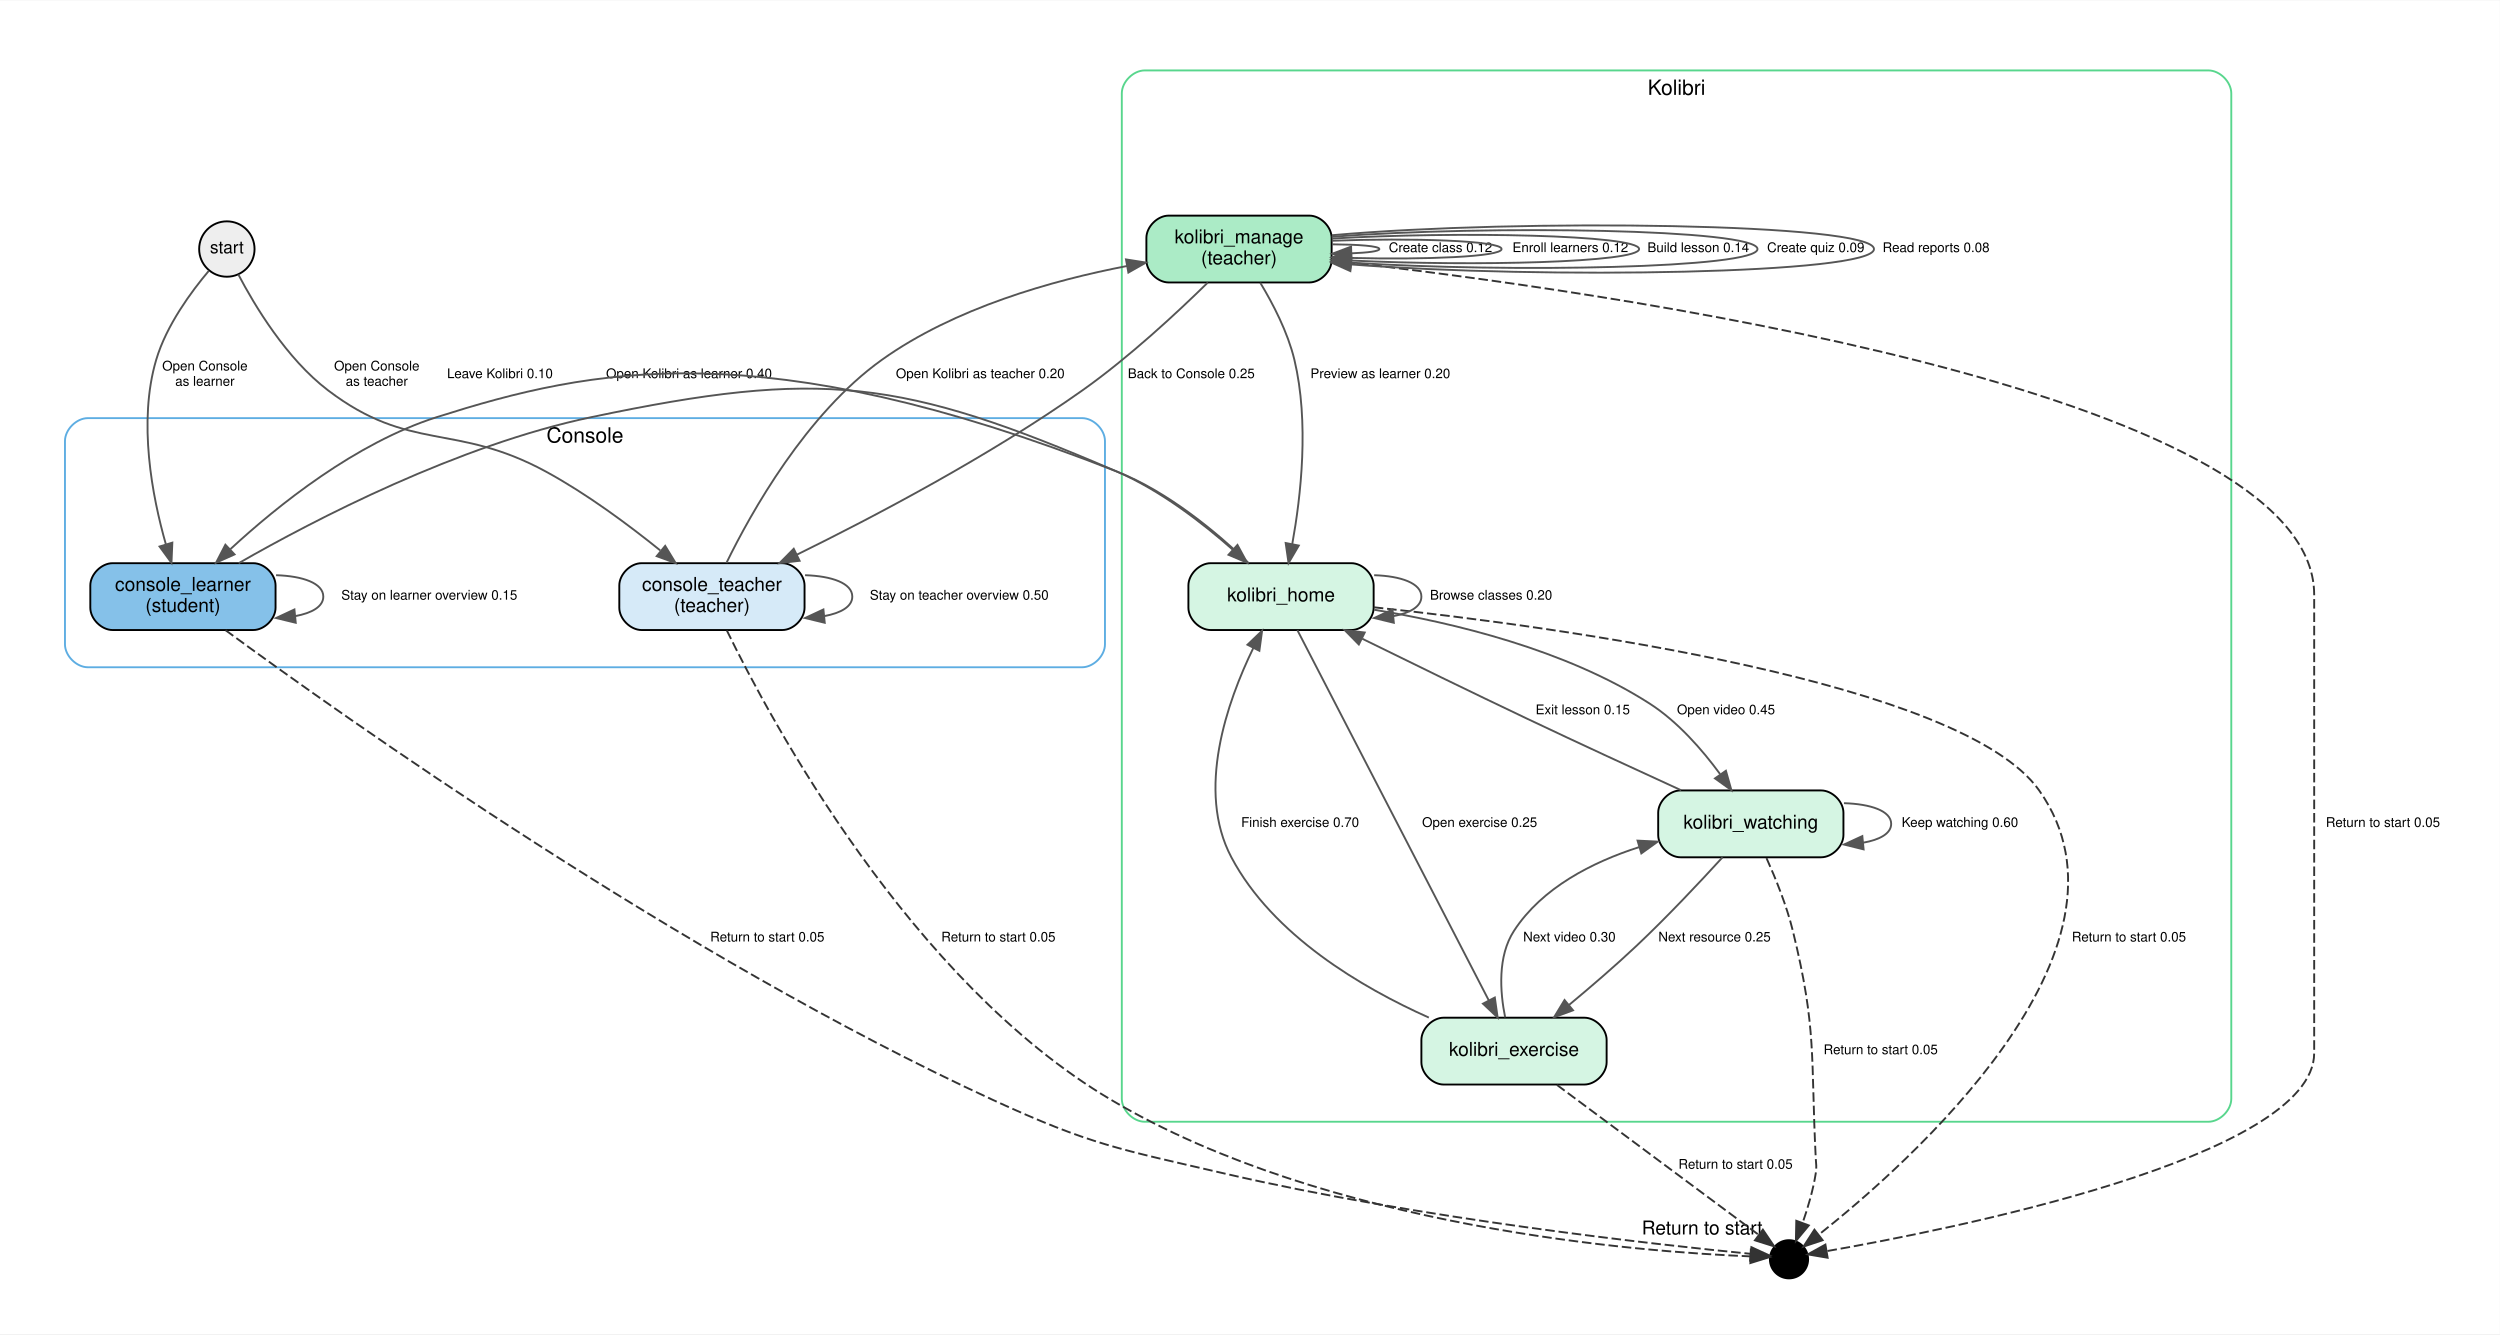
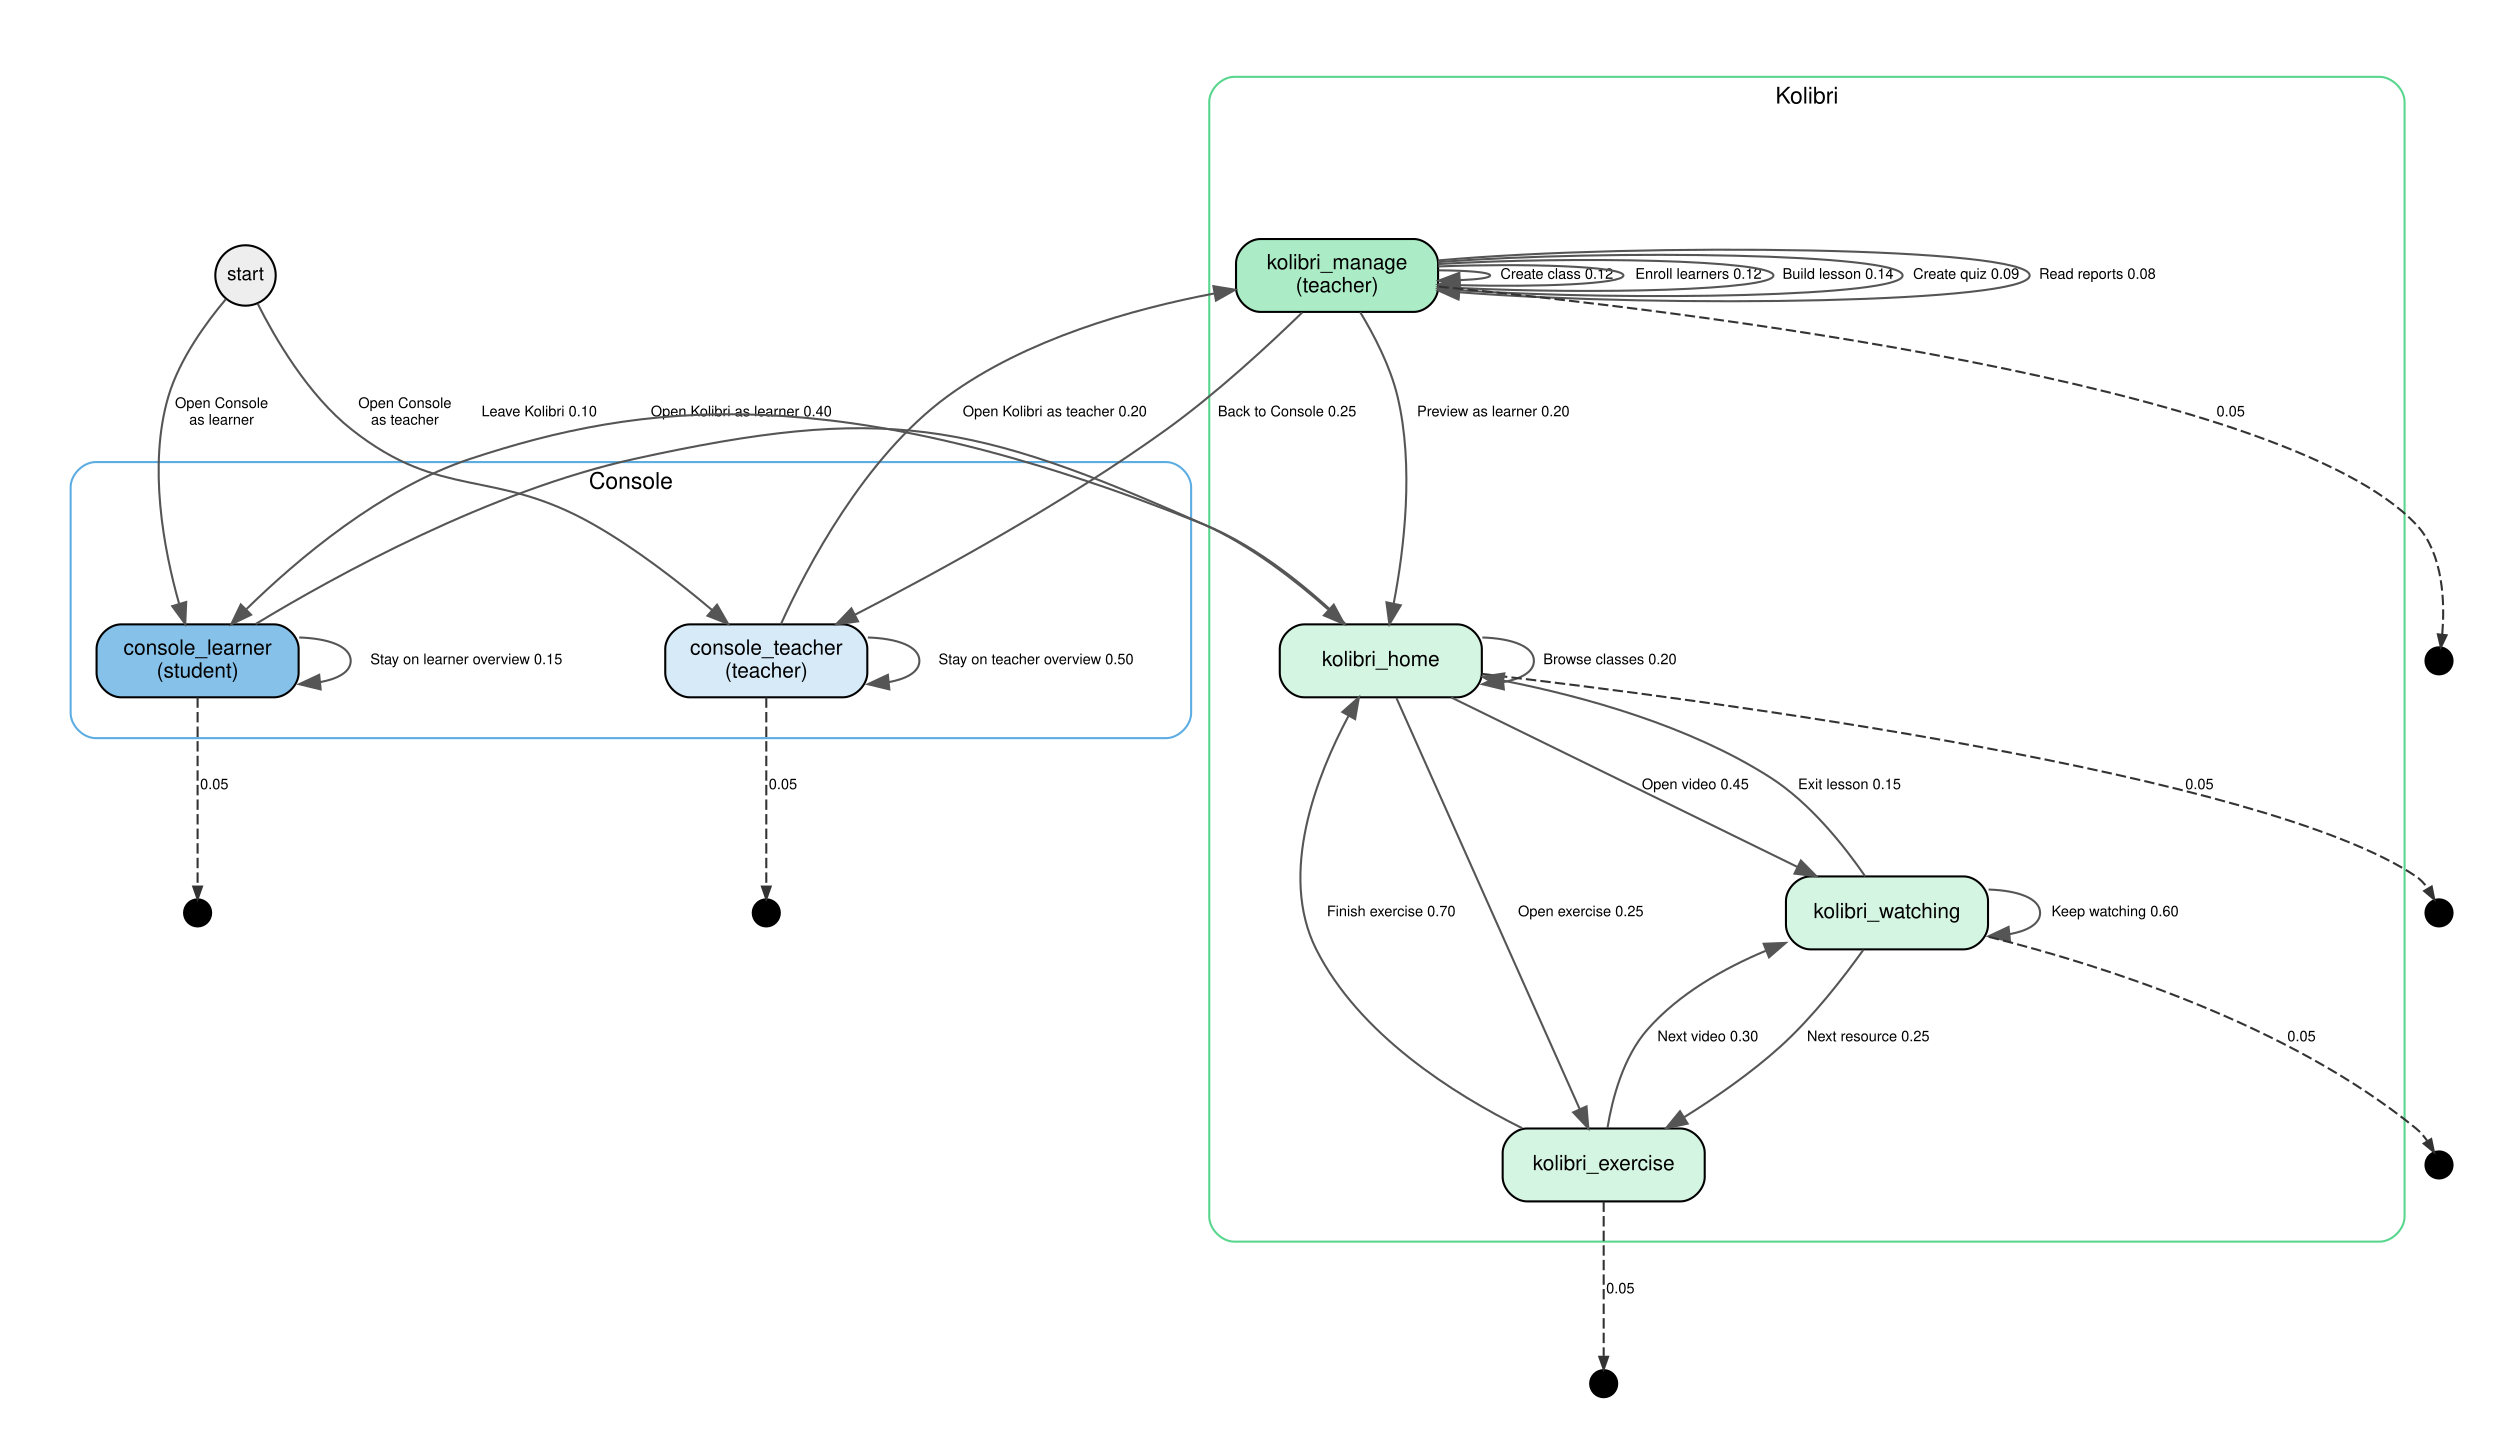
- <svg xmlns="http://www.w3.org/2000/svg" width="1152pt" height="615pt" viewBox="0.00 0.00 1152.00 614.64">
-   <g id="graph0" class="graph" transform="scale(0.88 0.88) rotate(0) translate(25.2 673.2)">
-     <polygon fill="white" stroke="transparent" points="-25.2,25.2 -25.2,-673.2 1283.79,-673.2 1283.79,25.2 -25.2,25.2" />
+ <svg xmlns="http://www.w3.org/2000/svg" width="1116pt" height="648pt" viewBox="0.00 0.00 1116.13 648.00">
+   <g id="graph0" class="graph" transform="scale(0.93 0.93) rotate(0) translate(25.2 673.2)">
+     <polygon fill="white" stroke="transparent" points="-25.2,25.2 -25.2,-673.2 1177.74,-673.2 1177.74,25.2 -25.2,25.2" />
    <g id="clust1" class="cluster">
-       <path fill="white" stroke="#5dade2" d="M20.82,-324C20.82,-324 541.4,-324 541.4,-324 547.4,-324 553.4,-330 553.4,-336 553.4,-336 553.4,-442.46 553.4,-442.46 553.4,-448.46 547.4,-454.46 541.4,-454.46 541.4,-454.46 20.82,-454.46 20.82,-454.46 14.82,-454.46 8.82,-448.46 8.82,-442.46 8.82,-442.46 8.82,-336 8.82,-336 8.82,-330 14.82,-324 20.82,-324" />
-       <text text-anchor="middle" x="281.11" y="-441.66" font-family="Helvetica,sans-Serif" font-size="11.00">Console</text>
+       <path fill="white" stroke="#5dade2" d="M20.71,-318.9C20.71,-318.9 534.6,-318.9 534.6,-318.9 540.6,-318.9 546.6,-324.9 546.6,-330.9 546.6,-330.9 546.6,-439.42 546.6,-439.42 546.6,-445.42 540.6,-451.42 534.6,-451.42 534.6,-451.42 20.71,-451.42 20.71,-451.42 14.71,-451.42 8.71,-445.42 8.71,-439.42 8.71,-439.42 8.71,-330.9 8.71,-330.9 8.71,-324.9 14.71,-318.9 20.71,-318.9" />
+       <text text-anchor="middle" x="277.66" y="-438.62" font-family="Helvetica,sans-Serif" font-size="11.00">Console</text>
    </g>
    <g id="clust2" class="cluster">
-       <path fill="white" stroke="#58d68d" d="M574.22,-86.02C574.22,-86.02 1131.18,-86.02 1131.18,-86.02 1137.18,-86.02 1143.18,-92.02 1143.18,-98.02 1143.18,-98.02 1143.18,-624.53 1143.18,-624.53 1143.18,-630.53 1137.18,-636.53 1131.18,-636.53 1131.18,-636.53 574.22,-636.53 574.22,-636.53 568.22,-636.53 562.22,-630.53 562.22,-624.53 562.22,-624.53 562.22,-98.02 562.22,-98.02 562.22,-92.02 568.22,-86.02 574.22,-86.02" />
-       <text text-anchor="middle" x="852.7" y="-623.73" font-family="Helvetica,sans-Serif" font-size="11.00">Kolibri</text>
+       <path fill="white" stroke="#58d68d" d="M567.31,-77.18C567.31,-77.18 1117.13,-77.18 1117.13,-77.18 1123.13,-77.18 1129.13,-83.18 1129.13,-89.18 1129.13,-89.18 1129.13,-624.35 1129.13,-624.35 1129.13,-630.35 1123.13,-636.35 1117.13,-636.35 1117.13,-636.35 567.31,-636.35 567.31,-636.35 561.31,-636.35 555.31,-630.35 555.31,-624.35 555.31,-624.35 555.31,-89.18 555.31,-89.18 555.31,-83.18 561.31,-77.18 567.31,-77.18" />
+       <text text-anchor="middle" x="842.22" y="-623.55" font-family="Helvetica,sans-Serif" font-size="11.00">Kolibri</text>
    </g>
    <g id="node1" class="node">
-       <ellipse fill="#eeeeee" stroke="black" cx="93.59" cy="-543" rx="14.5" ry="14.5" />
-       <text text-anchor="middle" x="93.59" y="-540.8" font-family="Helvetica,sans-Serif" font-size="9.00">start</text>
+       <ellipse fill="#eeeeee" stroke="black" cx="92.66" cy="-541" rx="14.5" ry="14.5" />
+       <text text-anchor="middle" x="92.66" y="-538.8" font-family="Helvetica,sans-Serif" font-size="9.00">start</text>
+     </g>
+     <g id="node2" class="node">
+       <path fill="#d6eaf8" stroke="black" d="M379.49,-373.5C379.49,-373.5 305.83,-373.5 305.83,-373.5 299.99,-373.5 294.16,-367.67 294.16,-361.83 294.16,-361.83 294.16,-350.17 294.16,-350.17 294.16,-344.33 299.99,-338.5 305.83,-338.5 305.83,-338.5 379.49,-338.5 379.49,-338.5 385.33,-338.5 391.16,-344.33 391.16,-350.17 391.16,-350.17 391.16,-361.83 391.16,-361.83 391.16,-367.67 385.33,-373.5 379.49,-373.5" />
+       <text text-anchor="middle" x="342.66" y="-359" font-family="Helvetica,sans-Serif" font-size="10.00">console_teacher</text>
+       <text text-anchor="middle" x="342.66" y="-348" font-family="Helvetica,sans-Serif" font-size="10.00">(teacher)</text>
+     </g>
+     <g id="edge1" class="edge">
+       <path fill="none" stroke="#555555" d="M98.5,-527.45C106.56,-511.39 122.53,-483.65 143.66,-467 187.16,-432.72 211.52,-448.88 259.66,-421.5 280.06,-409.9 300.9,-393.68 316.6,-380.41" />
+       <polygon fill="#555555" stroke="#555555" points="319.01,-382.95 324.31,-373.77 314.45,-377.64 319.01,-382.95" />
+       <text text-anchor="middle" x="169.16" y="-477.4" font-family="Helvetica,sans-Serif" font-size="7.00">Open Console</text>
+       <text text-anchor="middle" x="169.16" y="-469.4" font-family="Helvetica,sans-Serif" font-size="7.00">as teacher</text>
    </g>
    <g id="node3" class="node">
-       <path fill="#d6eaf8" stroke="black" d="M384.42,-378.5C384.42,-378.5 310.76,-378.5 310.76,-378.5 304.92,-378.5 299.09,-372.67 299.09,-366.83 299.09,-366.83 299.09,-355.17 299.09,-355.17 299.09,-349.33 304.92,-343.5 310.76,-343.5 310.76,-343.5 384.42,-343.5 384.42,-343.5 390.26,-343.5 396.09,-349.33 396.09,-355.17 396.09,-355.17 396.09,-366.83 396.09,-366.83 396.09,-372.67 390.26,-378.5 384.42,-378.5" />
-       <text text-anchor="middle" x="347.59" y="-364" font-family="Helvetica,sans-Serif" font-size="10.00">console_teacher</text>
-       <text text-anchor="middle" x="347.59" y="-353" font-family="Helvetica,sans-Serif" font-size="10.00">(teacher)</text>
-     </g>
-     <g id="edge1" class="edge">
-       <path fill="none" stroke="#555555" d="M99.6,-529.68C108.02,-513.61 124.77,-485.58 146.59,-469 189.64,-436.28 213.07,-452.3 260.59,-426.5 281.98,-414.89 303.98,-398.53 320.51,-385.19" />
-       <polygon fill="#555555" stroke="#555555" points="323.11,-387.58 328.62,-378.53 318.67,-382.17 323.11,-387.58" />
-       <text text-anchor="middle" x="172.09" y="-479.4" font-family="Helvetica,sans-Serif" font-size="7.00">Open Console</text>
-       <text text-anchor="middle" x="172.09" y="-471.4" font-family="Helvetica,sans-Serif" font-size="7.00">as teacher</text>
+       <path fill="#85c1e9" stroke="black" d="M106.49,-373.5C106.49,-373.5 32.83,-373.5 32.83,-373.5 26.99,-373.5 21.16,-367.67 21.16,-361.83 21.16,-361.83 21.16,-350.17 21.16,-350.17 21.16,-344.33 26.99,-338.5 32.83,-338.5 32.83,-338.5 106.49,-338.5 106.49,-338.5 112.33,-338.5 118.16,-344.33 118.16,-350.17 118.16,-350.17 118.16,-361.83 118.16,-361.83 118.16,-367.67 112.33,-373.5 106.49,-373.5" />
+       <text text-anchor="middle" x="69.66" y="-359" font-family="Helvetica,sans-Serif" font-size="10.00">console_learner</text>
+       <text text-anchor="middle" x="69.66" y="-348" font-family="Helvetica,sans-Serif" font-size="10.00">(student)</text>
+     </g>
+     <g id="edge2" class="edge">
+       <path fill="none" stroke="#555555" d="M83.21,-529.6C74.13,-518.84 61.02,-501.1 55.66,-483 45.77,-449.61 53.45,-409.37 60.76,-383.5" />
+       <polygon fill="#555555" stroke="#555555" points="64.19,-384.26 63.72,-373.68 57.48,-382.25 64.19,-384.26" />
+       <text text-anchor="middle" x="81.16" y="-477.4" font-family="Helvetica,sans-Serif" font-size="7.00">Open Console</text>
+       <text text-anchor="middle" x="81.16" y="-469.4" font-family="Helvetica,sans-Serif" font-size="7.00">as learner</text>
+     </g>
+     <g id="edge4" class="edge">
+       <path fill="none" stroke="#555555" d="M391.43,-367.21C405.39,-366.77 416.16,-363.03 416.16,-356 416.16,-350.78 410.23,-347.38 401.46,-345.79" />
+       <polygon fill="#555555" stroke="#555555" points="401.73,-342.3 391.43,-344.79 401.03,-349.27 401.73,-342.3" />
+       <text text-anchor="middle" x="472.16" y="-354.4" font-family="Helvetica,sans-Serif" font-size="7.00">Stay on teacher overview 0.50</text>
+     </g>
+     <g id="node7" class="node">
+       <path fill="#abebc6" stroke="black" d="M653.49,-558.5C653.49,-558.5 579.83,-558.5 579.83,-558.5 573.99,-558.5 568.16,-552.67 568.16,-546.83 568.16,-546.83 568.16,-535.17 568.16,-535.17 568.16,-529.33 573.99,-523.5 579.83,-523.5 579.83,-523.5 653.49,-523.5 653.49,-523.5 659.33,-523.5 665.16,-529.33 665.16,-535.17 665.16,-535.17 665.16,-546.83 665.16,-546.83 665.16,-552.67 659.33,-558.5 653.49,-558.5" />
+       <text text-anchor="middle" x="616.66" y="-544" font-family="Helvetica,sans-Serif" font-size="10.00">kolibri_manage</text>
+       <text text-anchor="middle" x="616.66" y="-533" font-family="Helvetica,sans-Serif" font-size="10.00">(teacher)</text>
+     </g>
+     <g id="edge3" class="edge">
+       <path fill="none" stroke="#555555" d="M349.66,-373.57C361.9,-400.53 389.74,-453.82 429.66,-483 467.34,-510.54 518.51,-524.94 557.79,-532.37" />
+       <polygon fill="#555555" stroke="#555555" points="557.3,-535.84 567.76,-534.16 558.54,-528.95 557.3,-535.84" />
+       <text text-anchor="middle" x="481.16" y="-473.4" font-family="Helvetica,sans-Serif" font-size="7.00">Open Kolibri as teacher 0.20</text>
+     </g>
+     <g id="node9" class="node">
+       <ellipse fill="black" stroke="black" cx="342.66" cy="-235" rx="6.5" ry="6.5" />
+     </g>
+     <g id="edge24" class="edge">
+       <path fill="none" stroke="#333333" stroke-dasharray="5,2" d="M342.66,-338.45C342.66,-314.02 342.66,-268.89 342.66,-247.64" />
+       <polygon fill="#333333" stroke="#333333" points="344.76,-247.64 342.66,-241.64 340.56,-247.64 344.76,-247.64" />
+       <text text-anchor="middle" x="350.66" y="-294.4" font-family="Helvetica,sans-Serif" font-size="7.00">0.05</text>
+     </g>
+     <g id="edge6" class="edge">
+       <path fill="none" stroke="#555555" d="M118.43,-367.21C132.39,-366.77 143.16,-363.03 143.16,-356 143.16,-350.78 137.23,-347.38 128.46,-345.79" />
+       <polygon fill="#555555" stroke="#555555" points="128.73,-342.3 118.43,-344.79 128.03,-349.27 128.73,-342.3" />
+       <text text-anchor="middle" x="198.66" y="-354.4" font-family="Helvetica,sans-Serif" font-size="7.00">Stay on learner overview 0.15</text>
    </g>
    <g id="node4" class="node">
-       <path fill="#85c1e9" stroke="black" d="M107.42,-378.5C107.42,-378.5 33.76,-378.5 33.76,-378.5 27.92,-378.5 22.09,-372.67 22.09,-366.83 22.09,-366.83 22.09,-355.17 22.09,-355.17 22.09,-349.33 27.92,-343.5 33.76,-343.5 33.76,-343.5 107.42,-343.5 107.42,-343.5 113.26,-343.5 119.09,-349.33 119.09,-355.17 119.09,-355.17 119.09,-366.83 119.09,-366.83 119.09,-372.67 113.26,-378.5 107.42,-378.5" />
-       <text text-anchor="middle" x="70.59" y="-364" font-family="Helvetica,sans-Serif" font-size="10.00">console_learner</text>
-       <text text-anchor="middle" x="70.59" y="-353" font-family="Helvetica,sans-Serif" font-size="10.00">(student)</text>
-     </g>
-     <g id="edge2" class="edge">
-       <path fill="none" stroke="#555555" d="M84.15,-531.6C75.06,-520.84 61.95,-503.1 56.59,-485 46.99,-452.58 54.48,-413.55 61.68,-388.29" />
-       <polygon fill="#555555" stroke="#555555" points="65.04,-389.26 64.59,-378.68 58.34,-387.23 65.04,-389.26" />
-       <text text-anchor="middle" x="82.09" y="-479.4" font-family="Helvetica,sans-Serif" font-size="7.00">Open Console</text>
-       <text text-anchor="middle" x="82.09" y="-471.4" font-family="Helvetica,sans-Serif" font-size="7.00">as learner</text>
-     </g>
-     <g id="node2" class="node">
-       <ellipse fill="black" stroke="black" cx="911.59" cy="-14" rx="10" ry="10" />
-       <text text-anchor="middle" x="866.09" y="-27" font-family="Helvetica,sans-Serif" font-size="10.00">Return to start</text>
+       <path fill="#d5f5e3" stroke="black" d="M674.49,-373.5C674.49,-373.5 600.83,-373.5 600.83,-373.5 594.99,-373.5 589.16,-367.67 589.16,-361.83 589.16,-361.83 589.16,-350.17 589.16,-350.17 589.16,-344.33 594.99,-338.5 600.83,-338.5 600.83,-338.5 674.49,-338.5 674.49,-338.5 680.33,-338.5 686.16,-344.33 686.16,-350.17 686.16,-350.17 686.16,-361.83 686.16,-361.83 686.16,-367.67 680.33,-373.5 674.49,-373.5" />
+       <text text-anchor="middle" x="637.66" y="-353.5" font-family="Helvetica,sans-Serif" font-size="10.00">kolibri_home</text>
+     </g>
+     <g id="edge5" class="edge">
+       <path fill="none" stroke="#555555" d="M97.48,-373.65C136.42,-397.21 210.23,-437.74 279.66,-453 398.95,-479.22 441.1,-471.23 552.66,-421.5 574.83,-411.62 596.45,-394.83 612.34,-380.72" />
+       <polygon fill="#555555" stroke="#555555" points="615.07,-382.97 620.1,-373.64 610.35,-377.8 615.07,-382.97" />
+       <text text-anchor="middle" x="330.66" y="-473.4" font-family="Helvetica,sans-Serif" font-size="7.00">Open Kolibri as learner 0.40</text>
+     </g>
+     <g id="node8" class="node">
+       <ellipse fill="black" stroke="black" cx="69.66" cy="-235" rx="6.5" ry="6.5" />
    </g>
    <g id="edge23" class="edge">
-       <path fill="none" stroke="#333333" stroke-dasharray="5,2" d="M355.38,-343.32C378.47,-295.89 451.59,-159.69 556.59,-97.5 670.17,-30.23 834.4,-17.81 891.29,-15.52" />
-       <polygon fill="#333333" stroke="#333333" points="891.59,-19.01 901.47,-15.17 891.35,-12.01 891.59,-19.01" />
-       <text text-anchor="middle" x="497.59" y="-180.4" font-family="Helvetica,sans-Serif" font-size="7.00">Return to start 0.05</text>
-     </g>
-     <g id="edge4" class="edge">
-       <path fill="none" stroke="#555555" d="M396.36,-372.21C410.32,-371.77 421.09,-368.03 421.09,-361 421.09,-355.78 415.16,-352.38 406.39,-350.79" />
-       <polygon fill="#555555" stroke="#555555" points="406.66,-347.3 396.36,-349.79 405.97,-354.27 406.66,-347.3" />
-       <text text-anchor="middle" x="477.09" y="-359.4" font-family="Helvetica,sans-Serif" font-size="7.00">Stay on teacher overview 0.50</text>
-     </g>
-     <g id="node8" class="node">
-       <path fill="#abebc6" stroke="black" d="M660.42,-560.5C660.42,-560.5 586.76,-560.5 586.76,-560.5 580.92,-560.5 575.09,-554.67 575.09,-548.83 575.09,-548.83 575.09,-537.17 575.09,-537.17 575.09,-531.33 580.92,-525.5 586.76,-525.5 586.76,-525.5 660.42,-525.5 660.42,-525.5 666.26,-525.5 672.09,-531.33 672.09,-537.17 672.09,-537.17 672.09,-548.83 672.09,-548.83 672.09,-554.67 666.26,-560.5 660.42,-560.5" />
-       <text text-anchor="middle" x="623.59" y="-546" font-family="Helvetica,sans-Serif" font-size="10.00">kolibri_manage</text>
-       <text text-anchor="middle" x="623.59" y="-535" font-family="Helvetica,sans-Serif" font-size="10.00">(teacher)</text>
-     </g>
-     <g id="edge3" class="edge">
-       <path fill="none" stroke="#555555" d="M355.17,-378.6C368.1,-405.05 396.91,-456.66 436.59,-485 474.58,-512.13 525.72,-526.56 564.92,-534.11" />
-       <polygon fill="#555555" stroke="#555555" points="564.4,-537.57 574.87,-535.92 565.66,-530.68 564.4,-537.57" />
-       <text text-anchor="middle" x="488.09" y="-475.4" font-family="Helvetica,sans-Serif" font-size="7.00">Open Kolibri as teacher 0.20</text>
-     </g>
-     <g id="edge24" class="edge">
-       <path fill="none" stroke="#333333" stroke-dasharray="5,2" d="M92.91,-343.39C154.19,-298.41 331.39,-172.59 494.59,-97.5 545.86,-73.91 560.62,-71.75 615.59,-59 717.97,-35.27 843.37,-21.57 891.49,-16.86" />
-       <polygon fill="#333333" stroke="#333333" points="891.89,-20.34 901.52,-15.91 891.23,-13.37 891.89,-20.34" />
-       <text text-anchor="middle" x="376.59" y="-180.4" font-family="Helvetica,sans-Serif" font-size="7.00">Return to start 0.05</text>
-     </g>
-     <g id="edge6" class="edge">
-       <path fill="none" stroke="#555555" d="M119.36,-372.21C133.32,-371.77 144.09,-368.03 144.09,-361 144.09,-355.78 138.16,-352.38 129.39,-350.79" />
-       <polygon fill="#555555" stroke="#555555" points="129.66,-347.3 119.36,-349.79 128.97,-354.27 129.66,-347.3" />
-       <text text-anchor="middle" x="199.59" y="-359.4" font-family="Helvetica,sans-Serif" font-size="7.00">Stay on learner overview 0.15</text>
+       <path fill="none" stroke="#333333" stroke-dasharray="5,2" d="M69.66,-338.45C69.66,-314.02 69.66,-268.89 69.66,-247.64" />
+       <polygon fill="#333333" stroke="#333333" points="71.76,-247.64 69.66,-241.64 67.56,-247.64 71.76,-247.64" />
+       <text text-anchor="middle" x="77.66" y="-294.4" font-family="Helvetica,sans-Serif" font-size="7.00">0.05</text>
+     </g>
+     <g id="edge17" class="edge">
+       <path fill="none" stroke="#555555" d="M620.91,-373.5C604.95,-388.97 579.44,-410.71 552.66,-421.5 375.48,-492.91 281.74,-479.75 200.66,-453 157.74,-438.84 117.38,-404.59 93.1,-380.83" />
+       <polygon fill="#555555" stroke="#555555" points="95.34,-378.13 85.8,-373.53 90.39,-383.07 95.34,-378.13" />
+       <text text-anchor="middle" x="233.66" y="-473.4" font-family="Helvetica,sans-Serif" font-size="7.00">Leave Kolibri 0.10</text>
+     </g>
+     <g id="edge16" class="edge">
+       <path fill="none" stroke="#555555" d="M686.43,-367.21C700.39,-366.77 711.16,-363.03 711.16,-356 711.16,-350.78 705.23,-347.38 696.46,-345.79" />
+       <polygon fill="#555555" stroke="#555555" points="696.73,-342.3 686.43,-344.79 696.03,-349.27 696.73,-342.3" />
+       <text text-anchor="middle" x="747.66" y="-354.4" font-family="Helvetica,sans-Serif" font-size="7.00">Browse classes 0.20</text>
    </g>
    <g id="node5" class="node">
-       <path fill="#d5f5e3" stroke="black" d="M682.42,-378.5C682.42,-378.5 608.76,-378.5 608.76,-378.5 602.92,-378.5 597.09,-372.67 597.09,-366.83 597.09,-366.83 597.09,-355.17 597.09,-355.17 597.09,-349.33 602.92,-343.5 608.76,-343.5 608.76,-343.5 682.42,-343.5 682.42,-343.5 688.26,-343.5 694.09,-349.33 694.09,-355.17 694.09,-355.17 694.09,-366.83 694.09,-366.83 694.09,-372.67 688.26,-378.5 682.42,-378.5" />
-       <text text-anchor="middle" x="645.59" y="-358.5" font-family="Helvetica,sans-Serif" font-size="10.00">kolibri_home</text>
-     </g>
-     <g id="edge5" class="edge">
-       <path fill="none" stroke="#555555" d="M99.75,-378.5C139.76,-401.4 214.7,-440.33 284.59,-455 404.85,-480.25 446.76,-475.15 559.59,-426.5 582.25,-416.73 604.32,-399.72 620.43,-385.48" />
-       <polygon fill="#555555" stroke="#555555" points="622.78,-388.07 627.83,-378.76 618.08,-382.89 622.78,-388.07" />
-       <text text-anchor="middle" x="335.59" y="-475.4" font-family="Helvetica,sans-Serif" font-size="7.00">Open Kolibri as learner 0.40</text>
+       <path fill="#d5f5e3" stroke="black" d="M917.49,-252.5C917.49,-252.5 843.83,-252.5 843.83,-252.5 837.99,-252.5 832.16,-246.67 832.16,-240.83 832.16,-240.83 832.16,-229.17 832.16,-229.17 832.16,-223.33 837.99,-217.5 843.83,-217.5 843.83,-217.5 917.49,-217.5 917.49,-217.5 923.33,-217.5 929.16,-223.33 929.16,-229.17 929.16,-229.17 929.16,-240.83 929.16,-240.83 929.16,-246.67 923.33,-252.5 917.49,-252.5" />
+       <text text-anchor="middle" x="880.66" y="-232.5" font-family="Helvetica,sans-Serif" font-size="10.00">kolibri_watching</text>
+     </g>
+     <g id="edge14" class="edge">
+       <path fill="none" stroke="#555555" d="M671.45,-338.45C714.85,-317.2 790.23,-280.29 837.67,-257.05" />
+       <polygon fill="#555555" stroke="#555555" points="839.33,-260.14 846.77,-252.6 836.25,-253.85 839.33,-260.14" />
+       <text text-anchor="middle" x="788.66" y="-294.4" font-family="Helvetica,sans-Serif" font-size="7.00">Open video 0.45</text>
+     </g>
+     <g id="node6" class="node">
+       <path fill="#d5f5e3" stroke="black" d="M781.49,-131.5C781.49,-131.5 707.83,-131.5 707.83,-131.5 701.99,-131.5 696.16,-125.67 696.16,-119.83 696.16,-119.83 696.16,-108.17 696.16,-108.17 696.16,-102.33 701.99,-96.5 707.83,-96.5 707.83,-96.5 781.49,-96.5 781.49,-96.5 787.33,-96.5 793.16,-102.33 793.16,-108.17 793.16,-108.17 793.16,-119.83 793.16,-119.83 793.16,-125.67 787.33,-131.5 781.49,-131.5" />
+       <text text-anchor="middle" x="744.66" y="-111.5" font-family="Helvetica,sans-Serif" font-size="10.00">kolibri_exercise</text>
+     </g>
+     <g id="edge15" class="edge">
+       <path fill="none" stroke="#555555" d="M645.18,-338.12C663.61,-296.8 711.08,-190.31 733.11,-140.9" />
+       <polygon fill="#555555" stroke="#555555" points="736.41,-142.1 737.29,-131.54 730.02,-139.25 736.41,-142.1" />
+       <text text-anchor="middle" x="733.66" y="-233.4" font-family="Helvetica,sans-Serif" font-size="7.00">Open exercise 0.25</text>
+     </g>
+     <g id="node11" class="node">
+       <ellipse fill="black" stroke="black" cx="1145.66" cy="-235" rx="6.5" ry="6.5" />
+     </g>
+     <g id="edge26" class="edge">
+       <path fill="none" stroke="#333333" stroke-dasharray="5,2" d="M686.46,-349.69C796.73,-336.95 1061.24,-301.99 1134.66,-252.5 1136.78,-251.07 1138.6,-249.08 1140.11,-246.97" />
+       <polygon fill="#333333" stroke="#333333" points="1142.14,-247.67 1143.39,-241.43 1138.53,-245.52 1142.14,-247.67" />
+       <text text-anchor="middle" x="1030.66" y="-294.4" font-family="Helvetica,sans-Serif" font-size="7.00">0.05</text>
+     </g>
+     <g id="edge20" class="edge">
+       <path fill="none" stroke="#555555" d="M870.2,-252.55C860.19,-267.08 843.81,-287.75 824.66,-300 785.8,-324.86 735.3,-338.84 696.58,-346.47" />
+       <polygon fill="#555555" stroke="#555555" points="695.67,-343.08 686.49,-348.37 696.97,-349.96 695.67,-343.08" />
+       <text text-anchor="middle" x="862.66" y="-294.4" font-family="Helvetica,sans-Serif" font-size="7.00">Exit lesson 0.15</text>
+     </g>
+     <g id="edge18" class="edge">
+       <path fill="none" stroke="#555555" d="M929.43,-246.21C943.39,-245.77 954.16,-242.03 954.16,-235 954.16,-229.78 948.23,-226.38 939.46,-224.79" />
+       <polygon fill="#555555" stroke="#555555" points="939.73,-221.3 929.43,-223.79 939.03,-228.27 939.73,-221.3" />
+       <text text-anchor="middle" x="990.16" y="-233.4" font-family="Helvetica,sans-Serif" font-size="7.00">Keep watching 0.60</text>
+     </g>
+     <g id="edge19" class="edge">
+       <path fill="none" stroke="#555555" d="M869.33,-217.29C859.72,-203.86 845.09,-184.99 829.66,-171 815.65,-158.3 798.5,-146.43 783.29,-136.92" />
+       <polygon fill="#555555" stroke="#555555" points="784.95,-133.84 774.59,-131.61 781.3,-139.81 784.95,-133.84" />
+       <text text-anchor="middle" x="871.66" y="-173.4" font-family="Helvetica,sans-Serif" font-size="7.00">Next resource 0.25</text>
+     </g>
+     <g id="node13" class="node">
+       <ellipse fill="black" stroke="black" cx="1145.66" cy="-114" rx="6.5" ry="6.5" />
+     </g>
+     <g id="edge28" class="edge">
+       <path fill="none" stroke="#333333" stroke-dasharray="5,2" d="M929.57,-223.5C984.28,-209.81 1073.25,-181.48 1134.66,-131.5 1136.65,-129.88 1138.41,-127.81 1139.9,-125.69" />
+       <polygon fill="#333333" stroke="#333333" points="1141.91,-126.44 1143.23,-120.22 1138.32,-124.25 1141.91,-126.44" />
+       <text text-anchor="middle" x="1079.66" y="-173.4" font-family="Helvetica,sans-Serif" font-size="7.00">0.05</text>
+     </g>
+     <g id="edge21" class="edge">
+       <path fill="none" stroke="#555555" d="M705.58,-131.62C672.46,-148.06 627.18,-176.71 606.66,-217.5 588.39,-253.84 606.91,-300.95 622.15,-329.53" />
+       <polygon fill="#555555" stroke="#555555" points="619.21,-331.44 627.14,-338.47 625.32,-328.03 619.21,-331.44" />
+       <text text-anchor="middle" x="642.66" y="-233.4" font-family="Helvetica,sans-Serif" font-size="7.00">Finish exercise 0.70</text>
+     </g>
+     <g id="edge22" class="edge">
+       <path fill="none" stroke="#555555" d="M746.48,-131.77C748.79,-145.85 754,-165.73 765.66,-179 780.67,-196.08 802.15,-208.31 822.49,-216.83" />
+       <polygon fill="#555555" stroke="#555555" points="821.45,-220.18 832.04,-220.6 824.03,-213.67 821.45,-220.18" />
+       <text text-anchor="middle" x="794.66" y="-173.4" font-family="Helvetica,sans-Serif" font-size="7.00">Next video 0.30</text>
+     </g>
+     <g id="node10" class="node">
+       <ellipse fill="black" stroke="black" cx="744.66" cy="-9" rx="6.5" ry="6.5" />
    </g>
    <g id="edge25" class="edge">
-       <path fill="none" stroke="#333333" stroke-dasharray="5,2" d="M694.17,-355.41C791.04,-345.09 1002.41,-316.42 1042.59,-259.5 1101.43,-176.14 973.14,-63.29 927.17,-26.86" />
-       <polygon fill="#333333" stroke="#333333" points="929.19,-24 919.15,-20.62 924.9,-29.52 929.19,-24" />
-       <text text-anchor="middle" x="1089.59" y="-180.4" font-family="Helvetica,sans-Serif" font-size="7.00">Return to start 0.05</text>
-     </g>
-     <g id="edge17" class="edge">
-       <path fill="none" stroke="#555555" d="M628.64,-378.57C612.48,-394.09 586.67,-415.86 559.59,-426.5 373.69,-499.55 284.81,-480.8 203.59,-455 161.04,-441.48 120.38,-408.87 95.46,-385.87" />
-       <polygon fill="#555555" stroke="#555555" points="97.62,-383.09 87.95,-378.78 92.82,-388.19 97.62,-383.09" />
-       <text text-anchor="middle" x="236.59" y="-475.4" font-family="Helvetica,sans-Serif" font-size="7.00">Leave Kolibri 0.10</text>
-     </g>
-     <g id="edge16" class="edge">
-       <path fill="none" stroke="#555555" d="M694.36,-372.21C708.32,-371.77 719.09,-368.03 719.09,-361 719.09,-355.78 713.16,-352.38 704.39,-350.79" />
-       <polygon fill="#555555" stroke="#555555" points="704.66,-347.3 694.36,-349.79 703.97,-354.27 704.66,-347.3" />
-       <text text-anchor="middle" x="755.59" y="-359.4" font-family="Helvetica,sans-Serif" font-size="7.00">Browse classes 0.20</text>
-     </g>
-     <g id="node6" class="node">
-       <path fill="#d5f5e3" stroke="black" d="M928.42,-259.5C928.42,-259.5 854.76,-259.5 854.76,-259.5 848.92,-259.5 843.09,-253.67 843.09,-247.83 843.09,-247.83 843.09,-236.17 843.09,-236.17 843.09,-230.33 848.92,-224.5 854.76,-224.5 854.76,-224.5 928.42,-224.5 928.42,-224.5 934.26,-224.5 940.09,-230.33 940.09,-236.17 940.09,-236.17 940.09,-247.83 940.09,-247.83 940.09,-253.67 934.26,-259.5 928.42,-259.5" />
-       <text text-anchor="middle" x="891.59" y="-239.5" font-family="Helvetica,sans-Serif" font-size="10.00">kolibri_watching</text>
-     </g>
-     <g id="edge14" class="edge">
-       <path fill="none" stroke="#555555" d="M694.42,-354.11C735.51,-347.35 794.46,-333.32 838.59,-305 853.31,-295.55 866.16,-280.79 875.52,-268.04" />
-       <polygon fill="#555555" stroke="#555555" points="878.55,-269.82 881.43,-259.63 872.82,-265.8 878.55,-269.82" />
-       <text text-anchor="middle" x="878.59" y="-299.4" font-family="Helvetica,sans-Serif" font-size="7.00">Open video 0.45</text>
-     </g>
-     <g id="node7" class="node">
-       <path fill="#d5f5e3" stroke="black" d="M804.42,-140.5C804.42,-140.5 730.76,-140.5 730.76,-140.5 724.92,-140.5 719.09,-134.67 719.09,-128.83 719.09,-128.83 719.09,-117.17 719.09,-117.17 719.09,-111.33 724.92,-105.5 730.76,-105.5 730.76,-105.5 804.42,-105.5 804.42,-105.5 810.26,-105.5 816.09,-111.33 816.09,-117.17 816.09,-117.17 816.09,-128.83 816.09,-128.83 816.09,-134.67 810.26,-140.5 804.42,-140.5" />
-       <text text-anchor="middle" x="767.59" y="-120.5" font-family="Helvetica,sans-Serif" font-size="10.00">kolibri_exercise</text>
-     </g>
-     <g id="edge15" class="edge">
-       <path fill="none" stroke="#555555" d="M654.17,-343.4C675.17,-302.78 729.27,-198.13 754.4,-149.52" />
-       <polygon fill="#555555" stroke="#555555" points="757.54,-151.07 759.02,-140.58 751.32,-147.85 757.54,-151.07" />
-       <text text-anchor="middle" x="749.59" y="-240.4" font-family="Helvetica,sans-Serif" font-size="7.00">Open exercise 0.25</text>
-     </g>
-     <g id="edge26" class="edge">
-       <path fill="none" stroke="#333333" stroke-dasharray="5,2" d="M899.8,-224.07C904.61,-213.4 910.36,-199.18 913.59,-186 926.25,-134.37 922.92,-120.09 925.59,-67 925.77,-63.45 926.14,-62.51 925.59,-59 924.24,-50.29 921.46,-40.94 918.74,-33.11" />
-       <polygon fill="#333333" stroke="#333333" points="921.96,-31.73 915.19,-23.57 915.4,-34.17 921.96,-31.73" />
-       <text text-anchor="middle" x="959.59" y="-121.4" font-family="Helvetica,sans-Serif" font-size="7.00">Return to start 0.05</text>
-     </g>
-     <g id="edge20" class="edge">
-       <path fill="none" stroke="#555555" d="M855.13,-259.58C832,-270.16 801.47,-284.24 774.59,-297 745.64,-310.75 713.23,-326.58 688.14,-338.93" />
-       <polygon fill="#555555" stroke="#555555" points="686.33,-335.92 678.9,-343.48 689.42,-342.2 686.33,-335.92" />
-       <text text-anchor="middle" x="803.59" y="-299.4" font-family="Helvetica,sans-Serif" font-size="7.00">Exit lesson 0.15</text>
-     </g>
-     <g id="edge18" class="edge">
-       <path fill="none" stroke="#555555" d="M940.36,-252.83C954.32,-252.41 965.09,-248.8 965.09,-242 965.09,-236.96 959.16,-233.67 950.39,-232.13" />
-       <polygon fill="#555555" stroke="#555555" points="950.65,-228.64 940.36,-231.17 949.98,-235.61 950.65,-228.64" />
-       <text text-anchor="middle" x="1001.09" y="-240.4" font-family="Helvetica,sans-Serif" font-size="7.00">Keep watching 0.60</text>
-     </g>
-     <g id="edge19" class="edge">
-       <path fill="none" stroke="#555555" d="M876.77,-224.47C864.9,-211.48 847.65,-193.12 831.59,-178 820.43,-167.49 807.61,-156.48 796.39,-147.17" />
-       <polygon fill="#555555" stroke="#555555" points="798.49,-144.37 788.55,-140.71 794.05,-149.77 798.49,-144.37" />
-       <text text-anchor="middle" x="872.59" y="-180.4" font-family="Helvetica,sans-Serif" font-size="7.00">Next resource 0.25</text>
+       <path fill="none" stroke="#333333" stroke-dasharray="5,2" d="M744.66,-96.45C744.66,-75.77 744.66,-40.84 744.66,-22.35" />
+       <polygon fill="#333333" stroke="#333333" points="746.76,-21.92 744.66,-15.92 742.56,-21.92 746.76,-21.92" />
+       <text text-anchor="middle" x="752.66" y="-52.4" font-family="Helvetica,sans-Serif" font-size="7.00">0.05</text>
+     </g>
+     <g id="edge13" class="edge">
+       <path fill="none" stroke="#555555" d="M599.95,-523.24C583.96,-507.68 558.79,-484.37 534.66,-467 485.92,-431.92 425.11,-398.67 385.15,-378.09" />
+       <polygon fill="#555555" stroke="#555555" points="386.7,-374.95 376.2,-373.52 383.51,-381.18 386.7,-374.95" />
+       <text text-anchor="middle" x="592.66" y="-473.4" font-family="Helvetica,sans-Serif" font-size="7.00">Back to Console 0.25</text>
+     </g>
+     <g id="edge12" class="edge">
+       <path fill="none" stroke="#555555" d="M627.78,-523.36C634.41,-512.41 642.19,-497.47 645.66,-483 653.71,-449.43 648.83,-409.47 643.88,-383.7" />
+       <polygon fill="#555555" stroke="#555555" points="647.24,-382.66 641.79,-373.58 640.38,-384.08 647.24,-382.66" />
+       <text text-anchor="middle" x="691.66" y="-473.4" font-family="Helvetica,sans-Serif" font-size="7.00">Preview as learner 0.20</text>
+     </g>
+     <g id="edge7" class="edge">
+       <path fill="none" stroke="#555555" d="M665.43,-543.47C679.39,-543.37 690.16,-542.55 690.16,-541 690.16,-539.85 684.23,-539.1 675.46,-538.75" />
+       <polygon fill="#555555" stroke="#555555" points="675.5,-535.25 665.43,-538.53 675.35,-542.25 675.5,-535.25" />
+       <text text-anchor="middle" x="722.16" y="-539.4" font-family="Helvetica,sans-Serif" font-size="7.00">Create class 0.12</text>
+     </g>
+     <g id="edge8" class="edge">
+       <path fill="none" stroke="#555555" d="M665.23,-545.34C706.36,-546.91 754.16,-545.46 754.16,-541 754.16,-536.91 713.88,-535.35 675.46,-536.34" />
+       <polygon fill="#555555" stroke="#555555" points="675.12,-532.85 665.23,-536.66 675.34,-539.84 675.12,-532.85" />
+       <text text-anchor="middle" x="790.16" y="-539.4" font-family="Helvetica,sans-Serif" font-size="7.00">Enroll learners 0.12</text>
+     </g>
+     <g id="edge9" class="edge">
+       <path fill="none" stroke="#555555" d="M665.25,-546.48C729.99,-550.31 826.16,-548.48 826.16,-541 826.16,-533.9 739.51,-531.89 675.34,-534.98" />
+       <polygon fill="#555555" stroke="#555555" points="675.05,-531.49 665.25,-535.52 675.42,-538.48 675.05,-531.49" />
+       <text text-anchor="middle" x="857.16" y="-539.4" font-family="Helvetica,sans-Serif" font-size="7.00">Build lesson 0.14</text>
+     </g>
+     <g id="edge10" class="edge">
+       <path fill="none" stroke="#555555" d="M665.17,-547.43C747.53,-553.65 888.16,-551.51 888.16,-541 888.16,-530.91 758.57,-528.53 675.33,-533.86" />
+       <polygon fill="#555555" stroke="#555555" points="674.91,-530.38 665.17,-534.57 675.39,-537.36 674.91,-530.38" />
+       <text text-anchor="middle" x="918.66" y="-539.4" font-family="Helvetica,sans-Serif" font-size="7.00">Create quiz 0.09</text>
+     </g>
+     <g id="edge11" class="edge">
+       <path fill="none" stroke="#555555" d="M665.29,-548.23C763.45,-556.98 949.16,-554.57 949.16,-541 949.16,-527.88 775.58,-525.19 675.34,-532.93" />
+       <polygon fill="#555555" stroke="#555555" points="674.96,-529.45 665.29,-533.77 675.54,-536.43 674.96,-529.45" />
+       <text text-anchor="middle" x="981.66" y="-539.4" font-family="Helvetica,sans-Serif" font-size="7.00">Read reports 0.08</text>
+     </g>
+     <g id="node12" class="node">
+       <ellipse fill="black" stroke="black" cx="1145.66" cy="-356" rx="6.5" ry="6.5" />
    </g>
    <g id="edge27" class="edge">
-       <path fill="none" stroke="#333333" stroke-dasharray="5,2" d="M790.09,-105.28C819.4,-83.5 869.91,-45.97 895.6,-26.89" />
-       <polygon fill="#333333" stroke="#333333" points="897.91,-29.53 903.85,-20.75 893.74,-23.91 897.91,-29.53" />
-       <text text-anchor="middle" x="883.59" y="-61.4" font-family="Helvetica,sans-Serif" font-size="7.00">Return to start 0.05</text>
-     </g>
-     <g id="edge21" class="edge">
-       <path fill="none" stroke="#555555" d="M722.99,-140.56C687.84,-156.27 641.25,-183.61 619.59,-224.5 601.06,-259.49 617.3,-305.79 631.14,-334.21" />
-       <polygon fill="#555555" stroke="#555555" points="628.02,-335.8 635.68,-343.12 634.25,-332.62 628.02,-335.8" />
-       <text text-anchor="middle" x="655.59" y="-240.4" font-family="Helvetica,sans-Serif" font-size="7.00">Finish exercise 0.70</text>
-     </g>
-     <g id="edge22" class="edge">
-       <path fill="none" stroke="#555555" d="M762.95,-140.66C760.26,-154.01 758.91,-172.65 767.59,-186 782.27,-208.57 808.57,-221.95 833.18,-229.85" />
-       <polygon fill="#555555" stroke="#555555" points="832.28,-233.23 842.86,-232.71 834.27,-226.52 832.28,-233.23" />
-       <text text-anchor="middle" x="796.59" y="-180.4" font-family="Helvetica,sans-Serif" font-size="7.00">Next video 0.30</text>
-     </g>
-     <g id="edge28" class="edge">
-       <path fill="none" stroke="#333333" stroke-dasharray="5,2" d="M672.57,-536.98C809.54,-521.6 1186.59,-469.49 1186.59,-362 1186.59,-362 1186.59,-362 1186.59,-122 1186.59,-67.15 994.17,-29.19 931.24,-18.25" />
-       <polygon fill="#333333" stroke="#333333" points="931.82,-14.8 921.38,-16.57 930.65,-21.7 931.82,-14.8" />
-       <text text-anchor="middle" x="1222.59" y="-240.4" font-family="Helvetica,sans-Serif" font-size="7.00">Return to start 0.05</text>
-     </g>
-     <g id="edge13" class="edge">
-       <path fill="none" stroke="#555555" d="M607.25,-525.45C591.33,-509.82 566.02,-486.28 541.59,-469 493.09,-434.69 432.49,-402.82 392.05,-382.95" />
-       <polygon fill="#555555" stroke="#555555" points="393.5,-379.76 382.98,-378.53 390.43,-386.06 393.5,-379.76" />
-       <text text-anchor="middle" x="598.59" y="-475.4" font-family="Helvetica,sans-Serif" font-size="7.00">Back to Console 0.25</text>
-     </g>
-     <g id="edge12" class="edge">
-       <path fill="none" stroke="#555555" d="M634.71,-525.36C641.34,-514.41 649.12,-499.47 652.59,-485 660.4,-452.42 656.04,-413.67 651.47,-388.49" />
-       <polygon fill="#555555" stroke="#555555" points="654.89,-387.73 649.53,-378.58 648.02,-389.07 654.89,-387.73" />
-       <text text-anchor="middle" x="697.59" y="-475.4" font-family="Helvetica,sans-Serif" font-size="7.00">Preview as learner 0.20</text>
-     </g>
-     <g id="edge7" class="edge">
-       <path fill="none" stroke="#555555" d="M672.36,-545.47C686.32,-545.37 697.09,-544.55 697.09,-543 697.09,-541.85 691.16,-541.1 682.39,-540.75" />
-       <polygon fill="#555555" stroke="#555555" points="682.44,-537.25 672.36,-540.53 682.28,-544.25 682.44,-537.25" />
-       <text text-anchor="middle" x="729.09" y="-541.4" font-family="Helvetica,sans-Serif" font-size="7.00">Create class 0.12</text>
-     </g>
-     <g id="edge8" class="edge">
-       <path fill="none" stroke="#555555" d="M672.16,-547.34C713.29,-548.91 761.09,-547.46 761.09,-543 761.09,-538.91 720.81,-537.35 682.39,-538.34" />
-       <polygon fill="#555555" stroke="#555555" points="682.05,-534.85 672.16,-538.66 682.27,-541.84 682.05,-534.85" />
-       <text text-anchor="middle" x="797.09" y="-541.4" font-family="Helvetica,sans-Serif" font-size="7.00">Enroll learners 0.12</text>
-     </g>
-     <g id="edge9" class="edge">
-       <path fill="none" stroke="#555555" d="M672.18,-548.48C736.92,-552.31 833.09,-550.48 833.09,-543 833.09,-535.9 746.44,-533.89 682.27,-536.98" />
-       <polygon fill="#555555" stroke="#555555" points="681.98,-533.49 672.18,-537.52 682.35,-540.48 681.98,-533.49" />
-       <text text-anchor="middle" x="864.09" y="-541.4" font-family="Helvetica,sans-Serif" font-size="7.00">Build lesson 0.14</text>
-     </g>
-     <g id="edge10" class="edge">
-       <path fill="none" stroke="#555555" d="M672.1,-549.43C754.46,-555.65 895.09,-553.51 895.09,-543 895.09,-532.91 765.5,-530.53 682.26,-535.86" />
-       <polygon fill="#555555" stroke="#555555" points="681.84,-532.38 672.1,-536.57 682.32,-539.36 681.84,-532.38" />
-       <text text-anchor="middle" x="925.59" y="-541.4" font-family="Helvetica,sans-Serif" font-size="7.00">Create quiz 0.09</text>
-     </g>
-     <g id="edge11" class="edge">
-       <path fill="none" stroke="#555555" d="M672.22,-550.23C770.38,-558.98 956.09,-556.57 956.09,-543 956.09,-529.88 782.51,-527.19 682.28,-534.93" />
-       <polygon fill="#555555" stroke="#555555" points="681.89,-531.45 672.22,-535.77 682.47,-538.43 681.89,-531.45" />
-       <text text-anchor="middle" x="988.59" y="-541.4" font-family="Helvetica,sans-Serif" font-size="7.00">Read reports 0.08</text>
+       <path fill="none" stroke="#333333" stroke-dasharray="5,2" d="M665.37,-535.66C781.59,-524.27 1070.25,-489.62 1134.66,-421.5 1148.07,-407.31 1148.43,-383.1 1147.22,-368.72" />
+       <polygon fill="#333333" stroke="#333333" points="1149.29,-368.28 1146.55,-362.54 1145.11,-368.73 1149.29,-368.28" />
+       <text text-anchor="middle" x="1045.66" y="-473.4" font-family="Helvetica,sans-Serif" font-size="7.00">0.05</text>
    </g>
  </g>
</svg>
